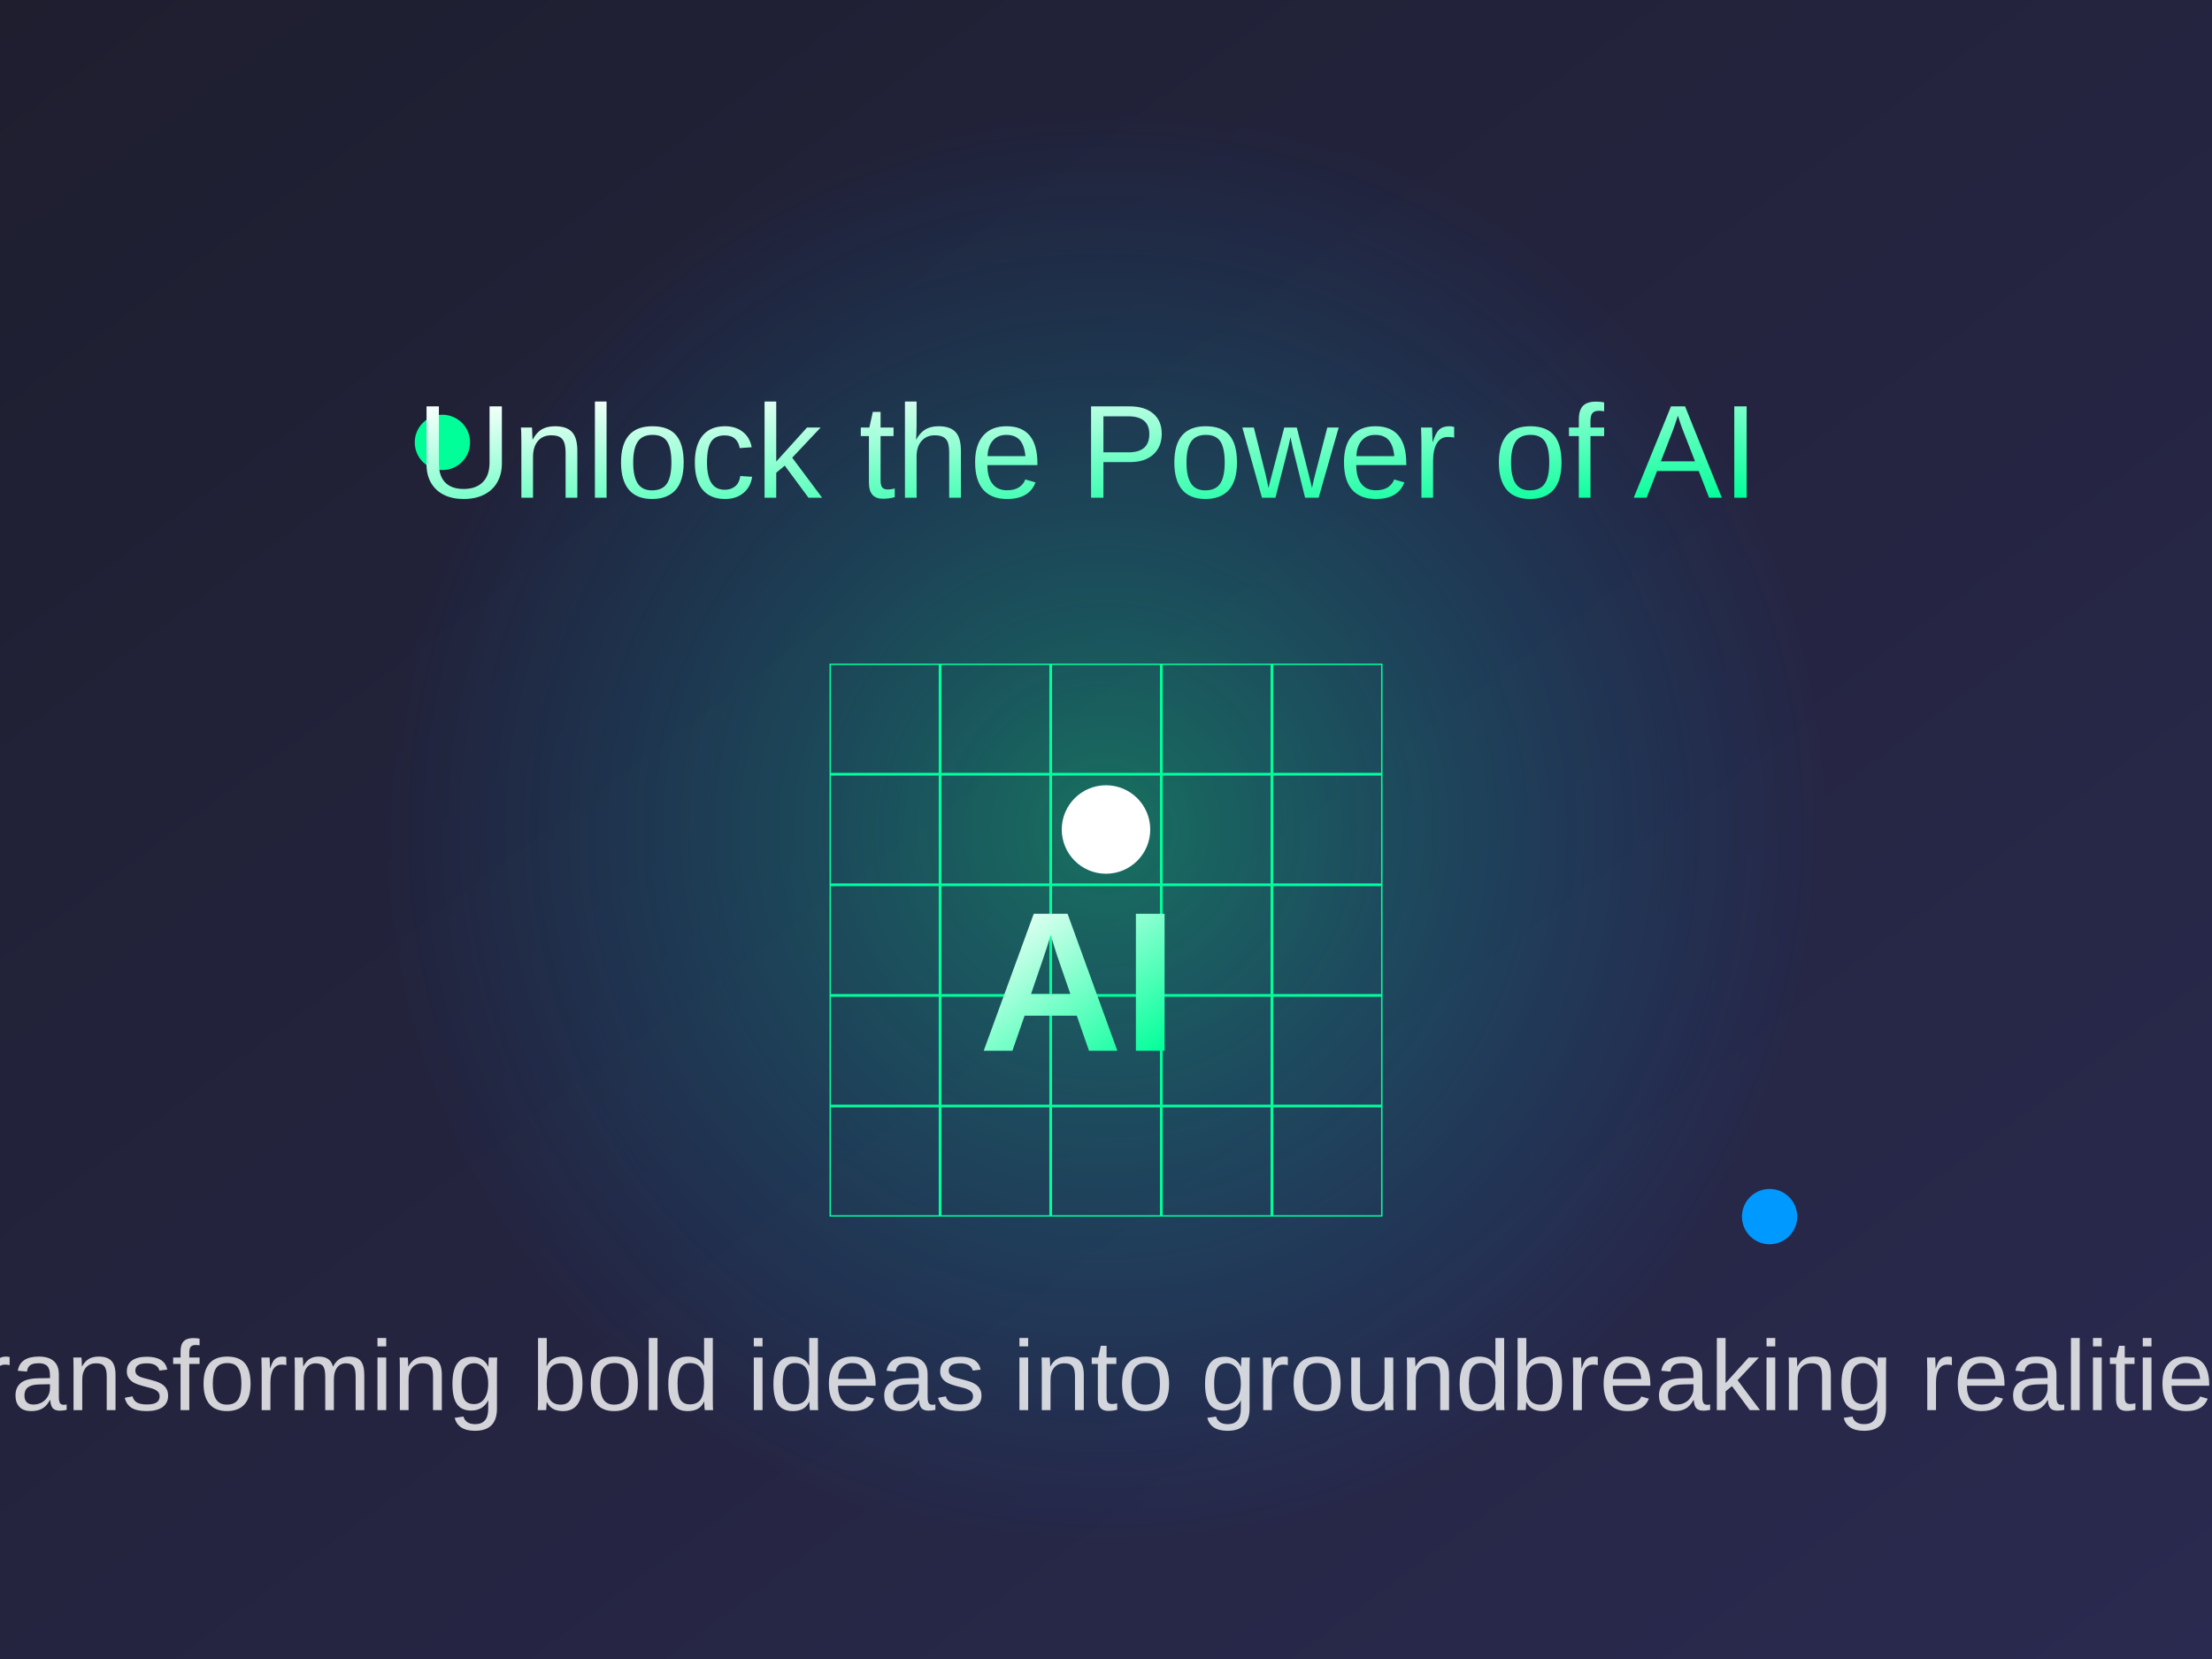
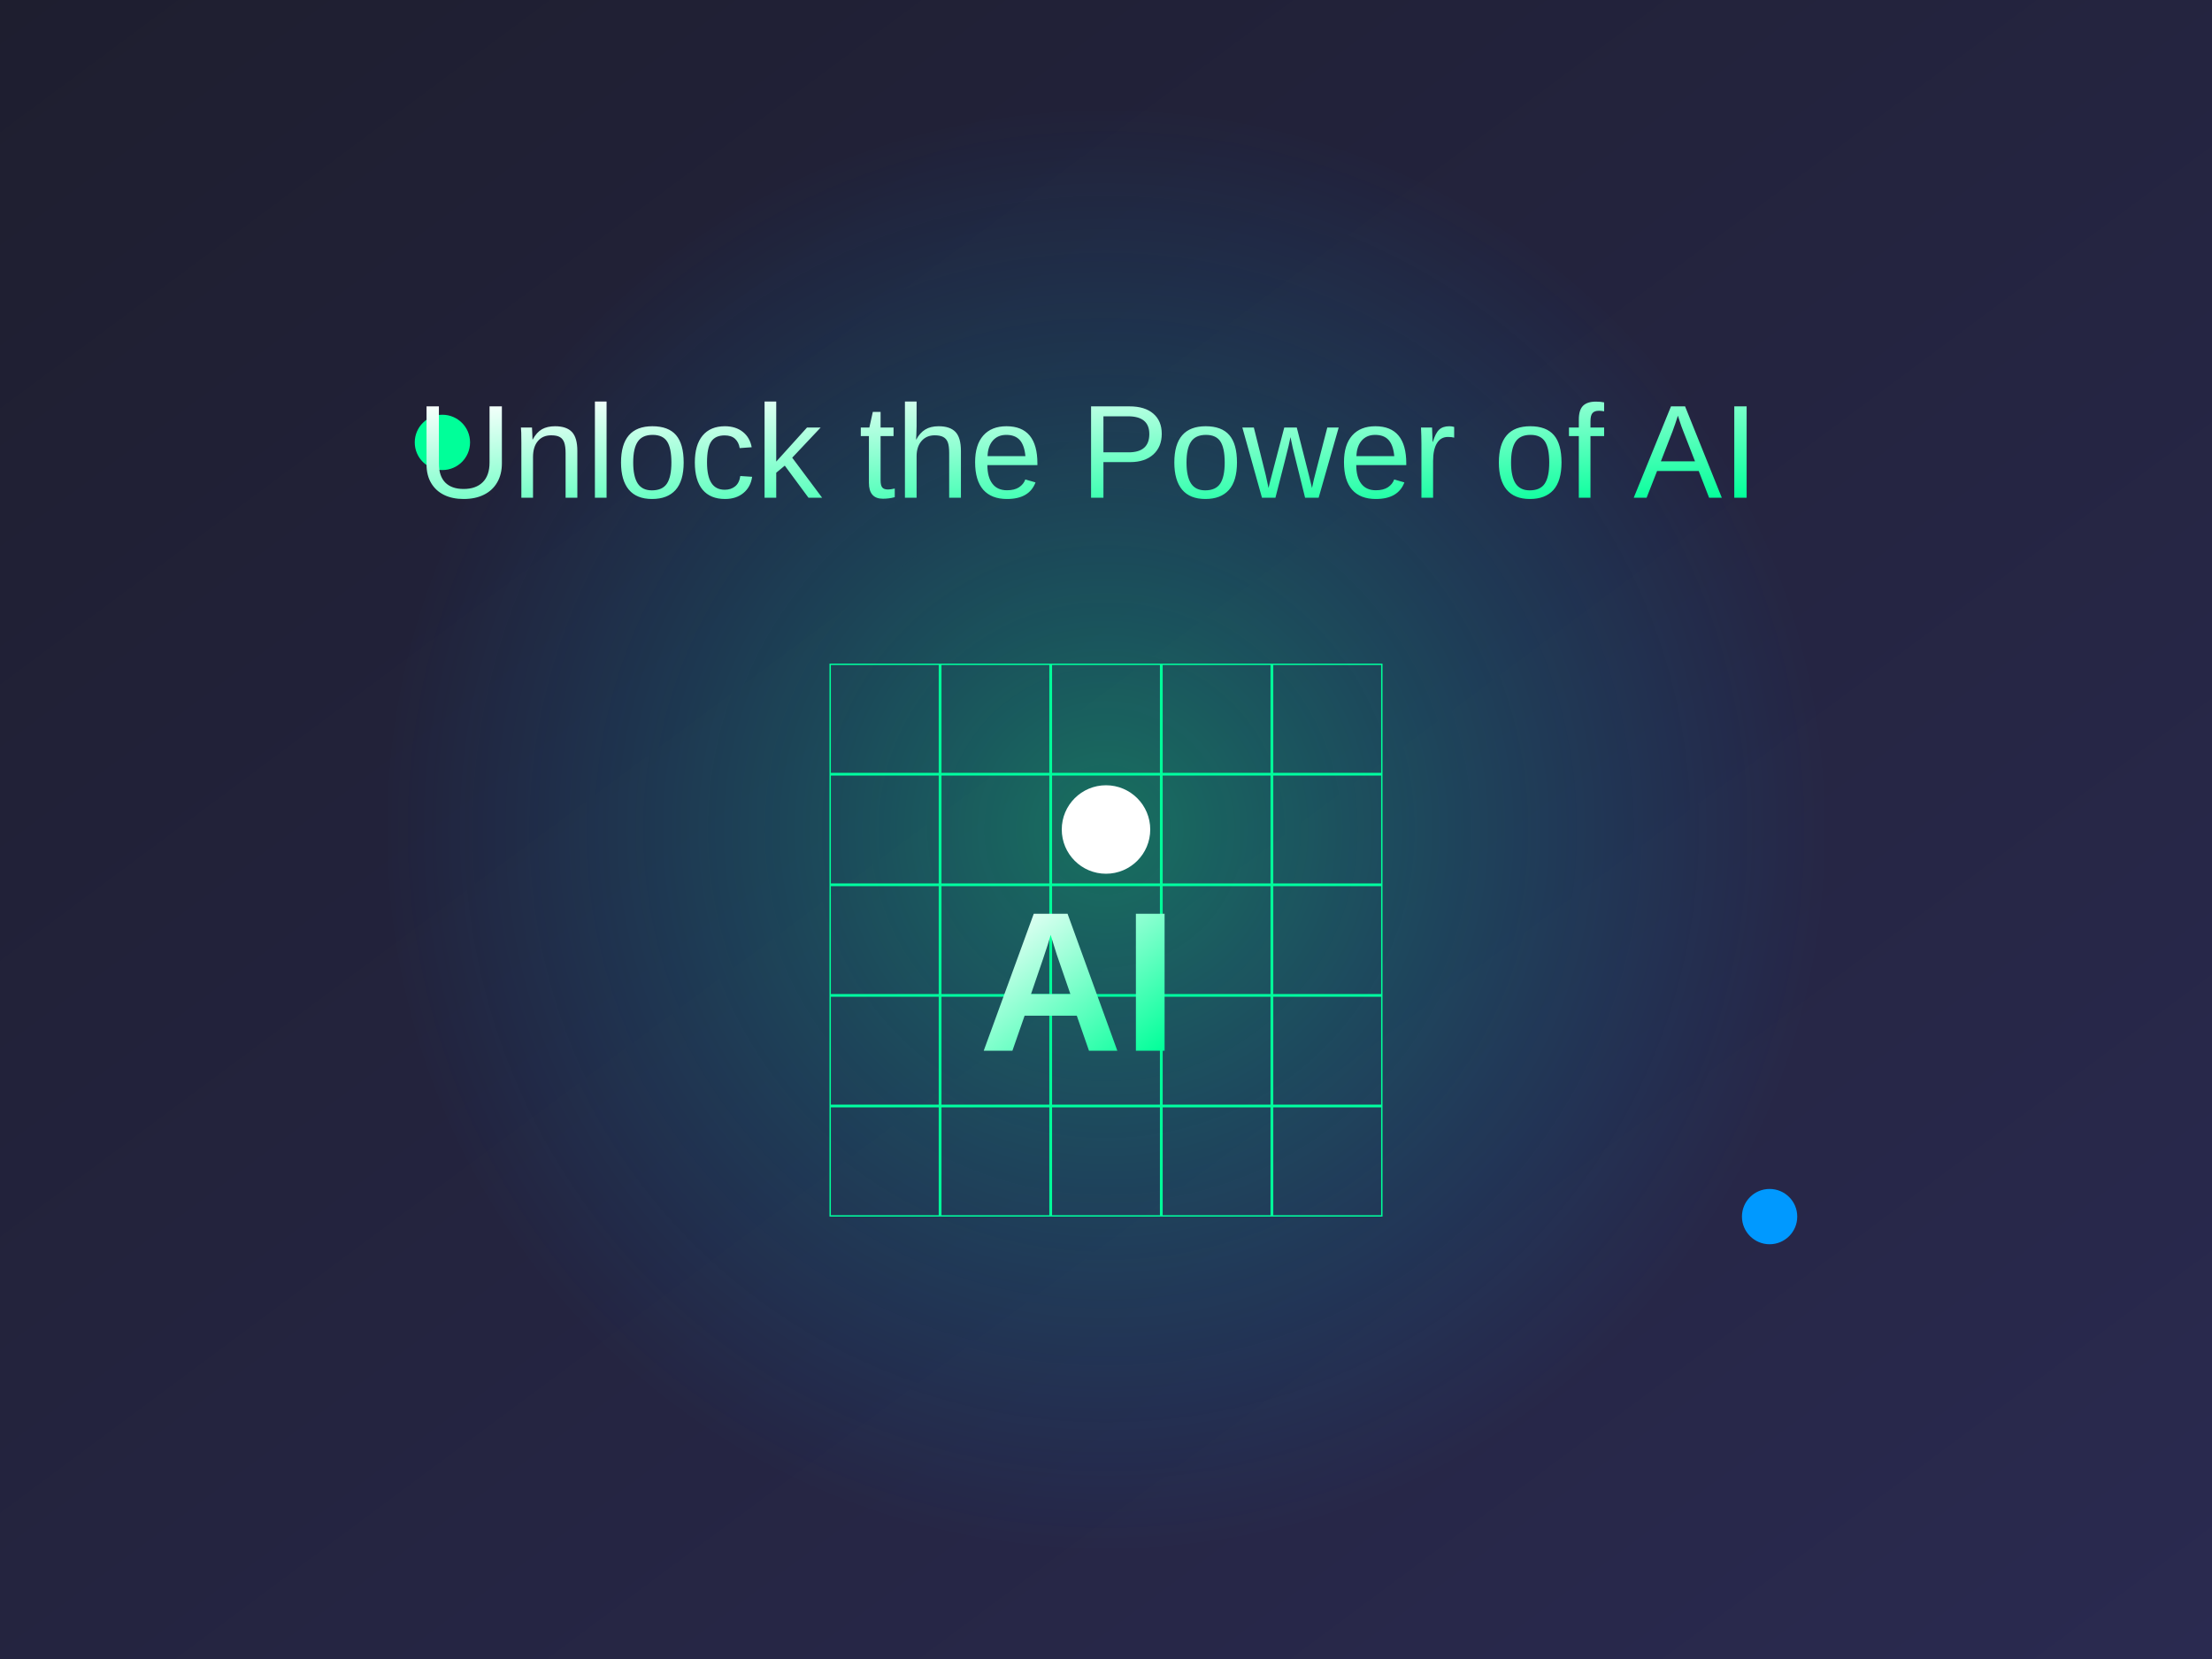
<svg xmlns="http://www.w3.org/2000/svg" viewBox="0 0 400 300" width="400" height="300" fill="none">
  <defs>
    <linearGradient id="bgGradient" x1="0%" y1="0%" x2="100%" y2="100%">
      <stop offset="0%" stop-color="#1e1e2f" />
      <stop offset="100%" stop-color="#2a2a50" />
    </linearGradient>
    <radialGradient id="glowGradient" cx="50%" cy="50%" r="50%">
      <stop offset="0%" stop-color="#00ff99" stop-opacity="0.7" />
      <stop offset="100%" stop-color="#0099ff" stop-opacity="0" />
    </radialGradient>
    <pattern id="circuitPattern" width="20" height="20" patternUnits="userSpaceOnUse">
      <line x1="0" y1="10" x2="20" y2="10" stroke="#00ff99" stroke-width="0.5" />
      <line x1="10" y1="0" x2="10" y2="20" stroke="#00ff99" stroke-width="0.5" />
    </pattern>
    <linearGradient id="textGradient" x1="0%" y1="0%" x2="100%" y2="100%">
      <stop offset="0%" stop-color="#ffffff" />
      <stop offset="100%" stop-color="#00ff99" />
    </linearGradient>
  </defs>
  <rect x="0" y="0" width="400" height="300" fill="url(#bgGradient)" />
  <circle cx="200" cy="150" r="130" fill="url(#glowGradient)" opacity="0.5">
    <animate attributeName="r" values="130;150;130" dur="2.618s" repeatCount="indefinite" />
    <animate attributeName="opacity" values="0.5;0.8;0.5" dur="2.618s" repeatCount="indefinite" />
  </circle>
  <g transform="translate(100, 70)">
    <rect x="50" y="50" width="100" height="100" fill="url(#circuitPattern)">
      <animate attributeName="fill" values="url(#circuitPattern);#00ff99;url(#circuitPattern)" dur="3.236s" repeatCount="indefinite" />
    </rect>
    <text x="100" y="120" text-anchor="middle" font-family="Arial, sans-serif" font-size="36" fill="url(#textGradient)" font-weight="bold">
      AI
      <animate attributeName="opacity" values="1;0.9;1" dur="2.618s" repeatCount="indefinite" />
    </text>
  </g>
  <g>
    <circle cx="80" cy="80" r="5" fill="#00ff99">
      <animate attributeName="cx" values="80;200;320;80" dur="4.236s" repeatCount="indefinite" />
      <animate attributeName="cy" values="80;150;220;80" dur="4.236s" repeatCount="indefinite" />
    </circle>
    <circle cx="320" cy="220" r="5" fill="#0099ff">
      <animate attributeName="cx" values="320;200;80;320" dur="4.236s" repeatCount="indefinite" />
      <animate attributeName="cy" values="220;150;80;220" dur="4.236s" repeatCount="indefinite" />
    </circle>
    <circle cx="200" cy="150" r="8" fill="#ffffff">
      <animate attributeName="r" values="8;12;8" dur="3.618s" repeatCount="indefinite" />
      <animate attributeName="fill" values="#ffffff;#00ff99;#ffffff" dur="3.618s" repeatCount="indefinite" />
    </circle>
  </g>
  <text x="50%" y="30%" text-anchor="middle" font-family="Arial, sans-serif" font-size="24" fill="url(#textGradient)">
    Unlock the Power of AI
    <animate attributeName="opacity" values="1;0.9;1" dur="3.236s" repeatCount="indefinite" />
  </text>
-   <text x="50%" y="85%" text-anchor="middle" font-family="Arial, sans-serif" font-size="18" fill="#ffffff" opacity="0.8">
-     Transforming bold ideas into groundbreaking realities
-     <animate attributeName="opacity" values="0.8;1;0.8" dur="3.618s" repeatCount="indefinite" />
-   </text>
</svg>
